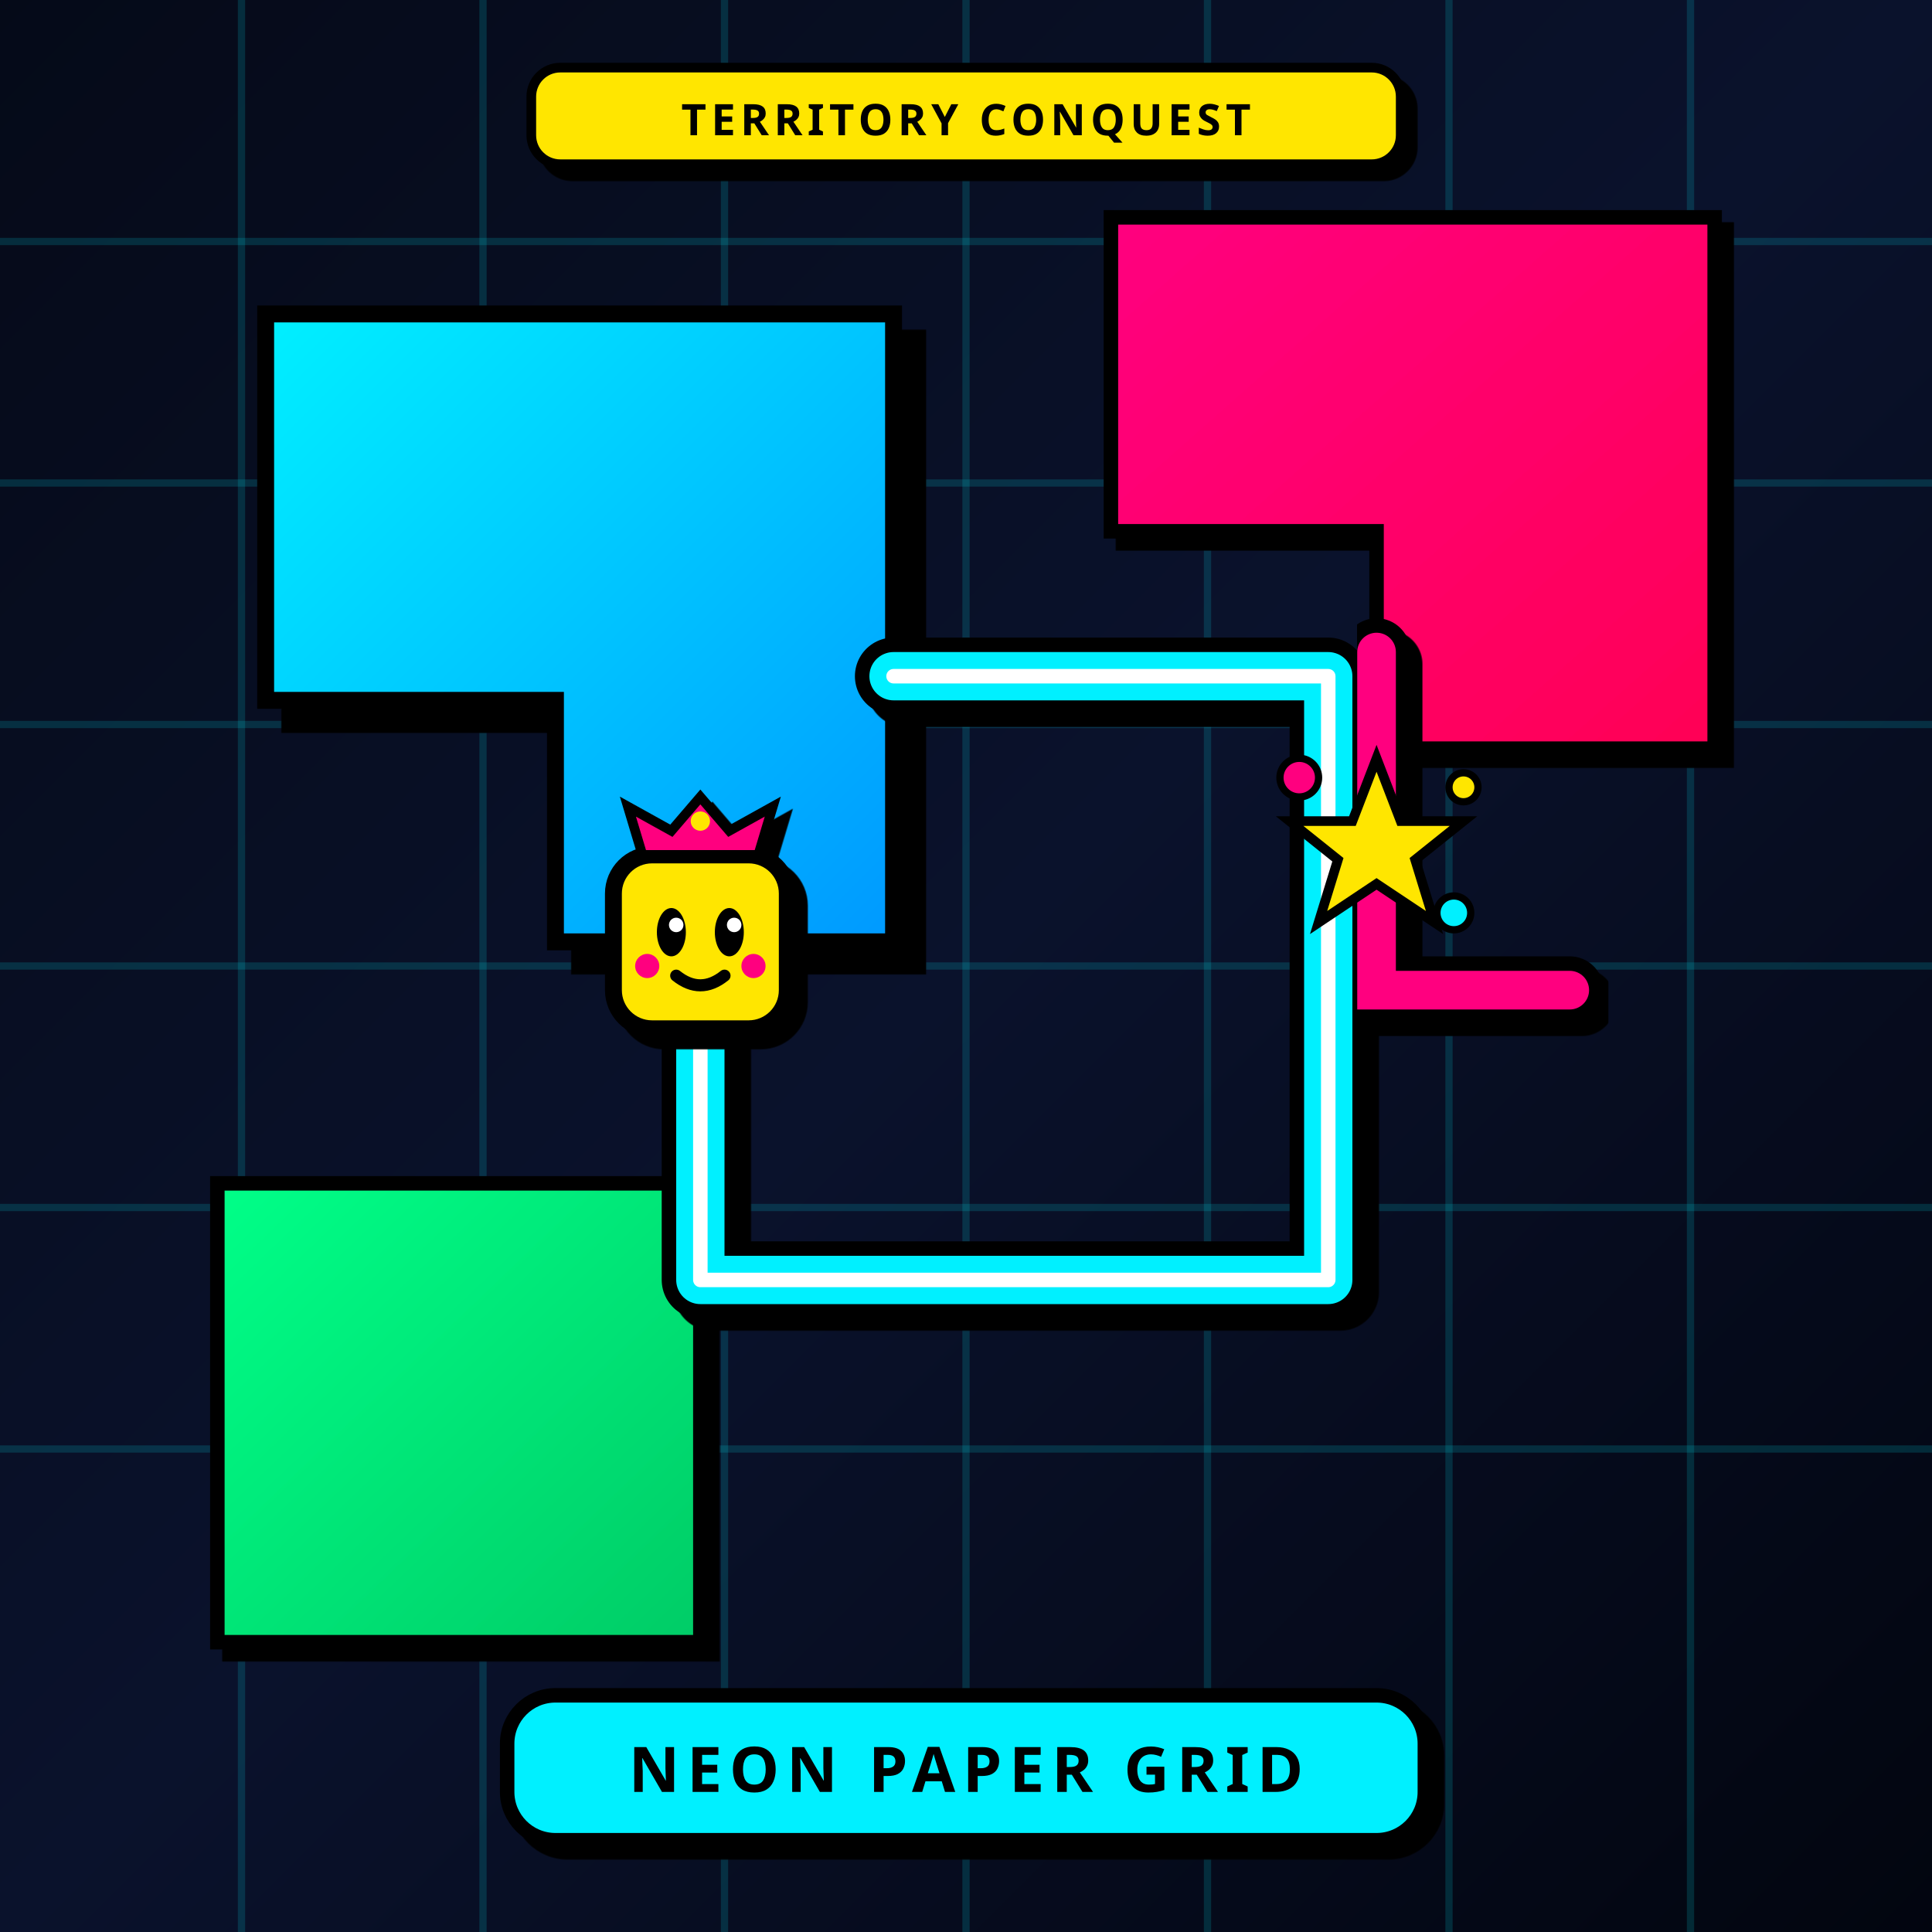
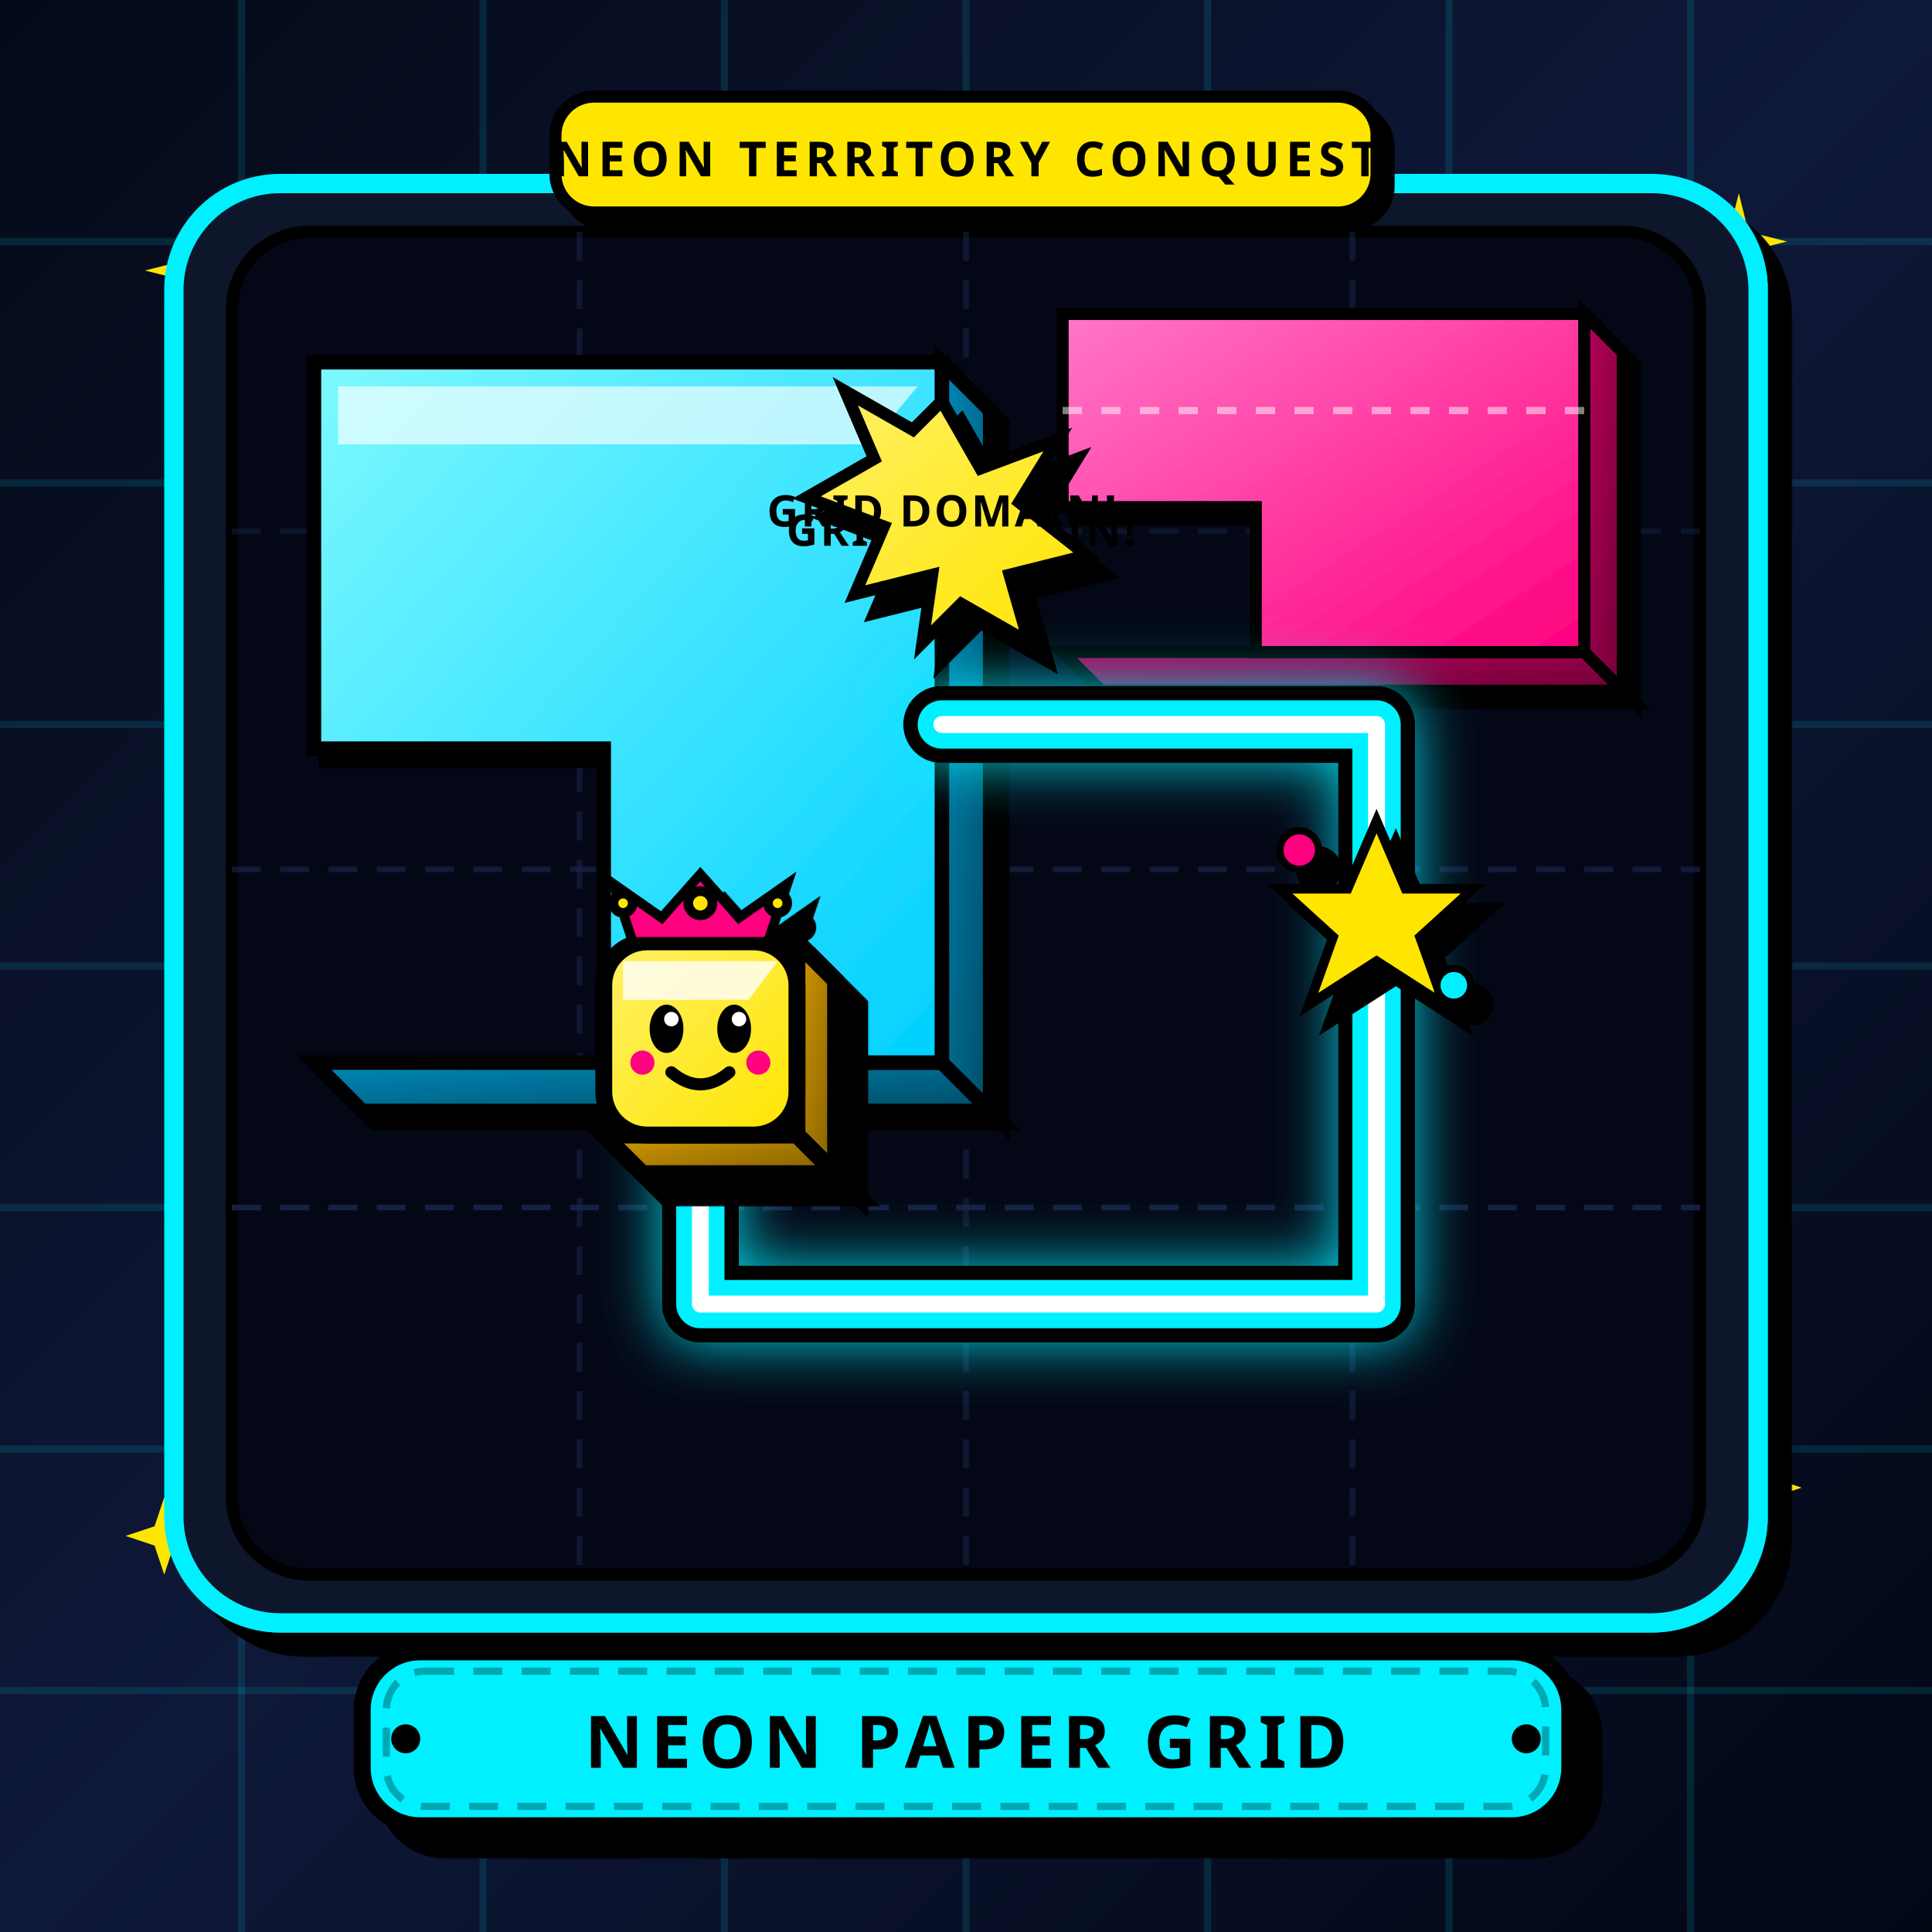
<svg xmlns="http://www.w3.org/2000/svg" viewBox="0 0 400 400" width="100%" height="100%">
  <defs>
    <linearGradient id="paperBgDark" x1="0%" y1="0%" x2="100%" y2="100%">
      <stop offset="0%" stop-color="#050A18" />
-       <stop offset="50%" stop-color="#0A122C" />
-       <stop offset="100%" stop-color="#02050F" />
+       <stop offset="50%" stop-color="#0E1838" />
+       <stop offset="100%" stop-color="#020714" />
    </linearGradient>
    <linearGradient id="paperBgLight" x1="0%" y1="0%" x2="100%" y2="100%">
      <stop offset="0%" stop-color="#FFFDF0" />
-       <stop offset="50%" stop-color="#FFF8E7" />
+       <stop offset="50%" stop-color="#EFF6FF" />
      <stop offset="100%" stop-color="#ECFDF5" />
    </linearGradient>
-     <linearGradient id="cyanTerritory" x1="0%" y1="0%" x2="100%" y2="100%">
-       <stop offset="0%" stop-color="#00F0FF" />
-       <stop offset="100%" stop-color="#0099FF" />
+     <linearGradient id="zoneCyanFace" x1="0%" y1="0%" x2="100%" y2="100%">
+       <stop offset="0%" stop-color="#7DF9FF" />
+       <stop offset="100%" stop-color="#00D0FF" />
    </linearGradient>
-     <linearGradient id="pinkTerritory" x1="0%" y1="0%" x2="100%" y2="100%">
-       <stop offset="0%" stop-color="#FF007F" />
-       <stop offset="100%" stop-color="#FF0055" />
+     <linearGradient id="zoneCyanSide" x1="0%" y1="0%" x2="100%" y2="100%">
+       <stop offset="0%" stop-color="#0088B8" />
+       <stop offset="100%" stop-color="#004D66" />
    </linearGradient>
-     <linearGradient id="limeTerritory" x1="0%" y1="0%" x2="100%" y2="100%">
-       <stop offset="0%" stop-color="#00FF88" />
-       <stop offset="100%" stop-color="#00CC66" />
+     <linearGradient id="zonePinkFace" x1="0%" y1="0%" x2="100%" y2="100%">
+       <stop offset="0%" stop-color="#FF77C8" />
+       <stop offset="100%" stop-color="#FF007F" />
+     </linearGradient>
+     <linearGradient id="zonePinkSide" x1="0%" y1="0%" x2="100%" y2="100%">
+       <stop offset="0%" stop-color="#B8005A" />
+       <stop offset="100%" stop-color="#700037" />
+     </linearGradient>
+     <linearGradient id="heroCubeFace" x1="0%" y1="0%" x2="100%" y2="100%">
+       <stop offset="0%" stop-color="#FFF066" />
+       <stop offset="100%" stop-color="#FFE600" />
+     </linearGradient>
+     <linearGradient id="heroCubeSide" x1="0%" y1="0%" x2="100%" y2="100%">
+       <stop offset="0%" stop-color="#D49B00" />
+       <stop offset="100%" stop-color="#805D00" />
+     </linearGradient>
+     <linearGradient id="badgeGold" x1="0%" y1="0%" x2="100%" y2="100%">
+       <stop offset="0%" stop-color="#FFF066" />
+       <stop offset="100%" stop-color="#FFE600" />
    </linearGradient>
    <filter id="brutalShadow" x="-10%" y="-10%" width="130%" height="130%">
+       <feDropShadow dx="4" dy="4" stdDeviation="0" flood-color="#000000" flood-opacity="1" />
+     </filter>
+     <filter id="brutalShadowLg" x="-15%" y="-15%" width="135%" height="135%">
      <feDropShadow dx="5" dy="5" stdDeviation="0" flood-color="#000000" flood-opacity="1" />
    </filter>
    <filter id="brutalShadowSm" x="-10%" y="-10%" width="130%" height="130%">
      <feDropShadow dx="2.5" dy="2.5" stdDeviation="0" flood-color="#000000" flood-opacity="1" />
    </filter>
+     <filter id="trailGlow" x="-20%" y="-20%" width="140%" height="140%">
+       <feDropShadow dx="0" dy="0" stdDeviation="6" flood-color="#00F0FF" flood-opacity="0.85" />
+     </filter>
  </defs>
  <style>
    .theme-bg { fill: url(#paperBgDark); }
-     .theme-grid-line { stroke: #00F0FF; stroke-opacity: 0.15; }
+     .theme-grid-line { stroke: #00F0FF; stroke-opacity: 0.12; }
+     .theme-frame-bg { fill: #0B132B; stroke: #00F0FF; }
+     .theme-stage-grid { stroke: #19264D; }
    .theme-badge-rect { fill: #00F0FF; stroke: #000000; }
    .theme-badge-text { fill: #000000; }
    .theme-tag-rect { fill: #FFE600; stroke: #000000; }
    .theme-tag-text { fill: #000000; }

    @media (prefers-color-scheme: light) {
      .theme-bg { fill: url(#paperBgLight); }
-       .theme-grid-line { stroke: #000000; stroke-opacity: 0.1; }
+       .theme-grid-line { stroke: #000000; stroke-opacity: 0.08; }
+       .theme-frame-bg { fill: #FFFFFF; stroke: #000000; }
+       .theme-stage-grid { stroke: #E2E8F0; }
      .theme-badge-rect { fill: #00F0FF; stroke: #000000; }
      .theme-badge-text { fill: #000000; }
      .theme-tag-rect { fill: #FFE600; stroke: #000000; }
      .theme-tag-text { fill: #000000; }
    }
  </style>
  <rect width="400" height="400" class="theme-bg" />
  <g class="theme-grid-line" stroke-width="1.5">
    <line x1="0" y1="50" x2="400" y2="50" />
    <line x1="0" y1="100" x2="400" y2="100" />
    <line x1="0" y1="150" x2="400" y2="150" />
    <line x1="0" y1="200" x2="400" y2="200" />
    <line x1="0" y1="250" x2="400" y2="250" />
    <line x1="0" y1="300" x2="400" y2="300" />
+     <line x1="0" y1="350" x2="400" y2="350" />
    <line x1="50" y1="0" x2="50" y2="400" />
    <line x1="100" y1="0" x2="100" y2="400" />
    <line x1="150" y1="0" x2="150" y2="400" />
    <line x1="200" y1="0" x2="200" y2="400" />
    <line x1="250" y1="0" x2="250" y2="400" />
    <line x1="300" y1="0" x2="300" y2="400" />
    <line x1="350" y1="0" x2="350" y2="400" />
  </g>
-   <g filter="url(#brutalShadowSm)">
-     <path d="M 230,45 L 355,45 L 355,155 L 285,155 L 285,110 L 230,110 Z" fill="url(#pinkTerritory)" stroke="#000000" stroke-width="3" />
+   <g fill="#FFE600">
+     <polygon points="40,46 42,54 50,56 42,58 40,66 38,58 30,56 38,54" />
+     <polygon points="360,40 362,48 370,50 362,52 360,60 358,52 350,50 358,48" />
+     <polygon points="365,300 367,306 373,308 367,310 365,316 363,310 357,308 363,306" />
+     <polygon points="34,310 36,316 42,318 36,320 34,326 32,320 26,318 32,316" />
+   </g>
+   <g filter="url(#brutalShadowLg)">
+     <rect x="36" y="38" width="328" height="298" rx="22" class="theme-frame-bg" stroke-width="4" />
+   </g>
+   <rect x="48" y="48" width="304" height="278" rx="16" fill="#040816" stroke="#000000" stroke-width="2.5" />
+   <g class="theme-stage-grid" stroke-width="1.2" stroke-dasharray="6,4">
+     <line x1="48" y1="110" x2="352" y2="110" opacity="0.4" />
+     <line x1="48" y1="180" x2="352" y2="180" opacity="0.6" />
+     <line x1="48" y1="250" x2="352" y2="250" opacity="0.8" />
+     <line x1="120" y1="48" x2="120" y2="326" opacity="0.5" />
+     <line x1="200" y1="48" x2="200" y2="326" opacity="0.5" />
+     <line x1="280" y1="48" x2="280" y2="326" opacity="0.5" />
  </g>
  <g filter="url(#brutalShadowSm)">
-     <path d="M 45,245 L 145,245 L 145,340 L 45,340 Z" fill="url(#limeTerritory)" stroke="#000000" stroke-width="3" />
-   </g>
-   <g filter="url(#brutalShadow)">
-     <path d="M 55,65 L 185,65 L 185,195 L 115,195 L 115,145 L 55,145 Z" fill="url(#cyanTerritory)" stroke="#000000" stroke-width="3.5" />
+     <g stroke="#000000" stroke-width="2.5">
+       <polygon points="220,135 228,143 336,143 328,135" fill="url(#zonePinkSide)" />
+       <polygon points="328,65 336,73 336,143 328,135" fill="url(#zonePinkSide)" />
+       <path d="M 220,65 L 328,65 L 328,135 L 260,135 L 260,105 L 220,105 Z" fill="url(#zonePinkFace)" />
+     </g>
+     <line x1="220" y1="85" x2="328" y2="85" stroke="#FFFFFF" stroke-width="1.5" opacity="0.5" stroke-dasharray="4,4" />
  </g>
  <g filter="url(#brutalShadowSm)">
-     <path d="M 185,140 L 275,140 L 275,265 L 145,265 L 145,195" fill="none" stroke="#000000" stroke-width="16" stroke-linecap="round" stroke-linejoin="round" />
-     <path d="M 185,140 L 275,140 L 275,265 L 145,265 L 145,195" fill="none" stroke="#00F0FF" stroke-width="10" stroke-linecap="round" stroke-linejoin="round" />
-     <path d="M 185,140 L 275,140 L 275,265 L 145,265 L 145,195" fill="none" stroke="#FFFFFF" stroke-width="3" stroke-linecap="round" stroke-linejoin="round" />
+     <g stroke="#000000" stroke-width="3">
+       <polygon points="65,220 75,230 205,230 195,220" fill="url(#zoneCyanSide)" />
+       <polygon points="195,75 205,85 205,230 195,220" fill="url(#zoneCyanSide)" />
+       <path d="M 65,75 L 195,75 L 195,220 L 125,220 L 125,155 L 65,155 Z" fill="url(#zoneCyanFace)" />
+     </g>
+     <polygon points="70,80 190,80 180,92 70,92" fill="#FFFFFF" opacity="0.65" />
  </g>
-   <g filter="url(#brutalShadowSm)">
-     <path d="M 285,135 L 285,205 L 325,205" fill="none" stroke="#000000" stroke-width="14" stroke-linecap="round" />
-     <path d="M 285,135 L 285,205 L 325,205" fill="none" stroke="#FF007F" stroke-width="8" stroke-linecap="round" />
+   <g filter="url(#trailGlow)">
+     <g stroke="#000000" stroke-width="16" stroke-linecap="round" stroke-linejoin="round" fill="none">
+       <path d="M 195,150 L 285,150 L 285,270 L 145,270 L 145,220" />
+     </g>
+     <g stroke="#00F0FF" stroke-width="10" stroke-linecap="round" stroke-linejoin="round" fill="none">
+       <path d="M 195,150 L 285,150 L 285,270 L 145,270 L 145,220" />
+     </g>
+     <g stroke="#FFFFFF" stroke-width="3.5" stroke-linecap="round" stroke-linejoin="round" fill="none">
+       <path d="M 195,150 L 285,150 L 285,270 L 145,270 L 145,220" />
+     </g>
  </g>
-   <g transform="translate(285, 175)">
-     <polygon points="0,-18 5,-5 18,-5 8,3 12,16 0,8 -12,16 -8,3 -18,-5 -5,-5" fill="#FFE600" stroke="#000000" stroke-width="2" />
+   <g transform="translate(285, 190)" filter="url(#brutalShadow)">
+     <polygon points="0,-20 6,-6 20,-6 9,4 14,18 0,9 -14,18 -9,4 -20,-6 -6,-6" fill="#FFE600" stroke="#000000" stroke-width="2" />
    <circle cx="-16" cy="-14" r="4" fill="#FF007F" stroke="#000000" stroke-width="1.5" />
    <circle cx="16" cy="14" r="3.5" fill="#00F0FF" stroke="#000000" stroke-width="1.5" />
-     <circle cx="18" cy="-12" r="3" fill="#FFE600" stroke="#000000" stroke-width="1.5" />
  </g>
-   <g transform="translate(145, 195)" filter="url(#brutalShadowSm)">
-     <rect x="-18" y="-18" width="36" height="36" rx="8" fill="#FFE600" stroke="#000000" stroke-width="3.5" />
-     <ellipse cx="-6" cy="-2" rx="3" ry="5" fill="#000000" />
-     <circle cx="-5" cy="-3.5" r="1.5" fill="#FFFFFF" />
-     <ellipse cx="6" cy="-2" rx="3" ry="5" fill="#000000" />
-     <circle cx="7" cy="-3.5" r="1.5" fill="#FFFFFF" />
-     <path d="M -5,7 Q 0,11 5,7" stroke="#000000" stroke-width="2.5" fill="none" stroke-linecap="round" />
-     <circle cx="-11" cy="5" r="2.5" fill="#FF007F" />
-     <circle cx="11" cy="5" r="2.5" fill="#FF007F" />
-     <polygon points="-12,-18 -15,-28 -6,-23 0,-30 6,-23 15,-28 12,-18" fill="#FF007F" stroke="#000000" stroke-width="2" />
-     <circle cx="0" cy="-25" r="2" fill="#FFE600" />
+   <g transform="translate(145, 215)" filter="url(#brutalShadowLg)">
+     <g stroke="#000000" stroke-width="3.5">
+       <polygon points="20,-20 28,-12 28,28 20,20" fill="url(#heroCubeSide)" />
+       <polygon points="-20,20 -12,28 28,28 20,20" fill="url(#heroCubeSide)" />
+       <rect x="-20" y="-20" width="40" height="40" rx="9" fill="url(#heroCubeFace)" />
+     </g>
+     <polygon points="-16,-16 16,-16 10,-8 -16,-8" fill="#FFFFFF" opacity="0.8" />
+     <ellipse cx="-7" cy="-2" rx="3.5" ry="5" fill="#000000" />
+     <circle cx="-6" cy="-4" r="1.5" fill="#FFFFFF" />
+     <ellipse cx="7" cy="-2" rx="3.5" ry="5" fill="#000000" />
+     <circle cx="8" cy="-4" r="1.5" fill="#FFFFFF" />
+     <path d="M -6,7 Q 0,12 6,7" stroke="#000000" stroke-width="2.5" fill="none" stroke-linecap="round" />
+     <circle cx="-12" cy="5" r="2.5" fill="#FF007F" />
+     <circle cx="12" cy="5" r="2.5" fill="#FF007F" />
+     <g stroke="#000000" stroke-width="2">
+       <polygon points="-14,-20 -18,-32 -8,-25 0,-34 8,-25 18,-32 14,-20" fill="#FF007F" />
+       <circle cx="0" cy="-28" r="2.5" fill="#FFE600" />
+       <circle cx="-16" cy="-28" r="2" fill="#FFE600" />
+       <circle cx="16" cy="-28" r="2" fill="#FFE600" />
+     </g>
  </g>
-   <g transform="translate(200, 24)" filter="url(#brutalShadowSm)">
-     <rect x="-90" y="-10" width="180" height="20" rx="6" class="theme-tag-rect" stroke-width="2" />
-     <text x="0" y="4" class="theme-tag-text" font-family="'Impact', 'Arial Black', sans-serif" font-size="9" font-weight="900" text-anchor="middle" letter-spacing="1">TERRITORY CONQUEST</text>
+   <g transform="translate(195, 105)" filter="url(#brutalShadow)">
+     <polygon points="0,-22 8,-8 24,-14 16,-1 30,10 14,14 18,28 4,20 -4,28 -2,14 -18,18 -12,4 -28,-2 -14,-10 -20,-24 -6,-16" fill="url(#badgeGold)" stroke="#000000" stroke-width="2.5" />
+     <text x="0" y="4" font-family="'Impact', 'Arial Black', sans-serif" font-weight="900" font-size="9" fill="#000000" text-anchor="middle" letter-spacing="0.5">
+       GRID DOMAIN!
+     </text>
  </g>
-   <g transform="translate(200, 366)" filter="url(#brutalShadowSm)">
-     <rect x="-95" y="-15" width="190" height="30" rx="10" class="theme-badge-rect" stroke-width="3" />
-     <text x="0" y="5" class="theme-badge-text" font-family="'Impact', 'Arial Black', sans-serif" font-size="13" font-weight="900" text-anchor="middle" letter-spacing="1.5">NEON PAPER GRID</text>
+   <g transform="translate(200, 32)" filter="url(#brutalShadowSm)">
+     <rect x="-85" y="-12" width="170" height="24" rx="8" class="theme-tag-rect" stroke-width="2.5" />
+     <text x="0" y="4.5" class="theme-tag-text" font-family="'Impact', 'Arial Black', sans-serif" font-weight="900" font-size="10" text-anchor="middle" letter-spacing="1.2">
+       NEON TERRITORY CONQUEST
+     </text>
  </g>
+   <g transform="translate(200, 360)" filter="url(#brutalShadowLg)">
+     <rect x="-125" y="-18" width="250" height="36" rx="12" class="theme-badge-rect" stroke-width="3.5" />
+     <rect x="-120" y="-14" width="240" height="28" rx="8" fill="none" stroke="#000000" stroke-width="1.5" stroke-dasharray="6,4" opacity="0.3" />
+     <text x="0" y="6" class="theme-badge-text" font-family="'Impact', 'Arial Black', sans-serif" font-weight="900" font-size="15" text-anchor="middle" letter-spacing="1.5">
+       NEON PAPER GRID
+     </text>
+   </g>
+   <circle cx="84" cy="360" r="3" fill="#000000" />
+   <circle cx="316" cy="360" r="3" fill="#000000" />
</svg>
